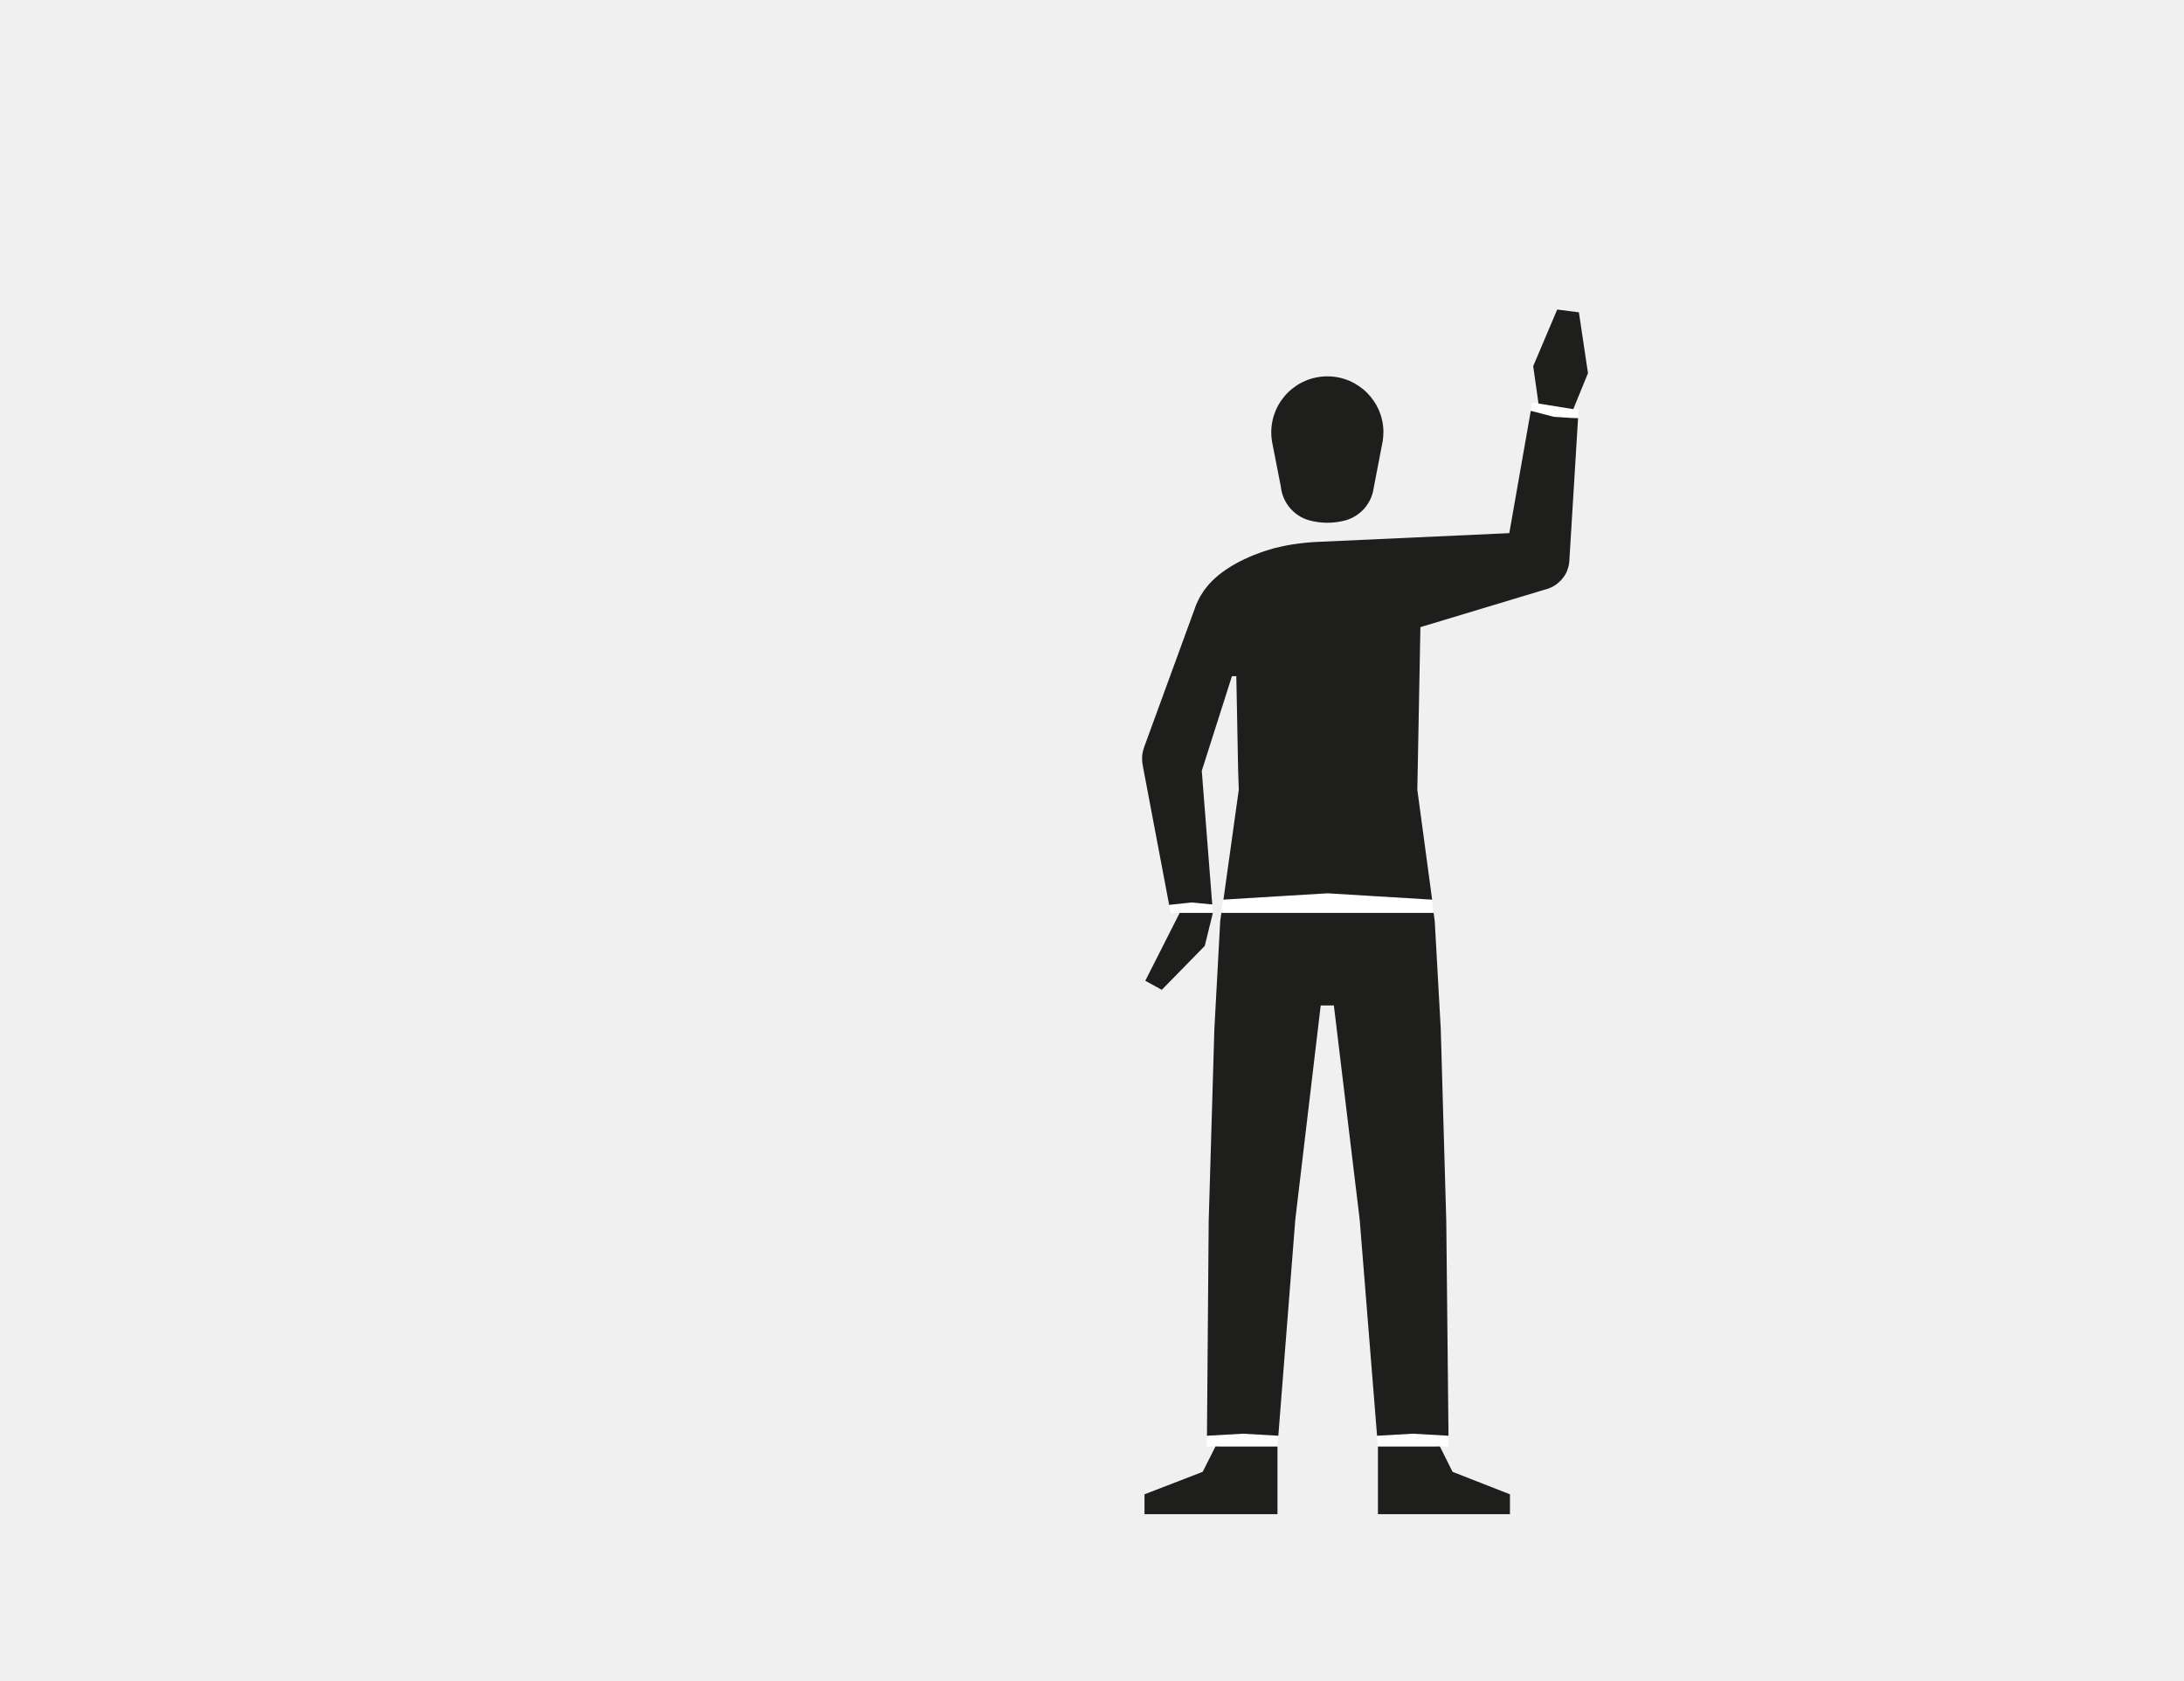
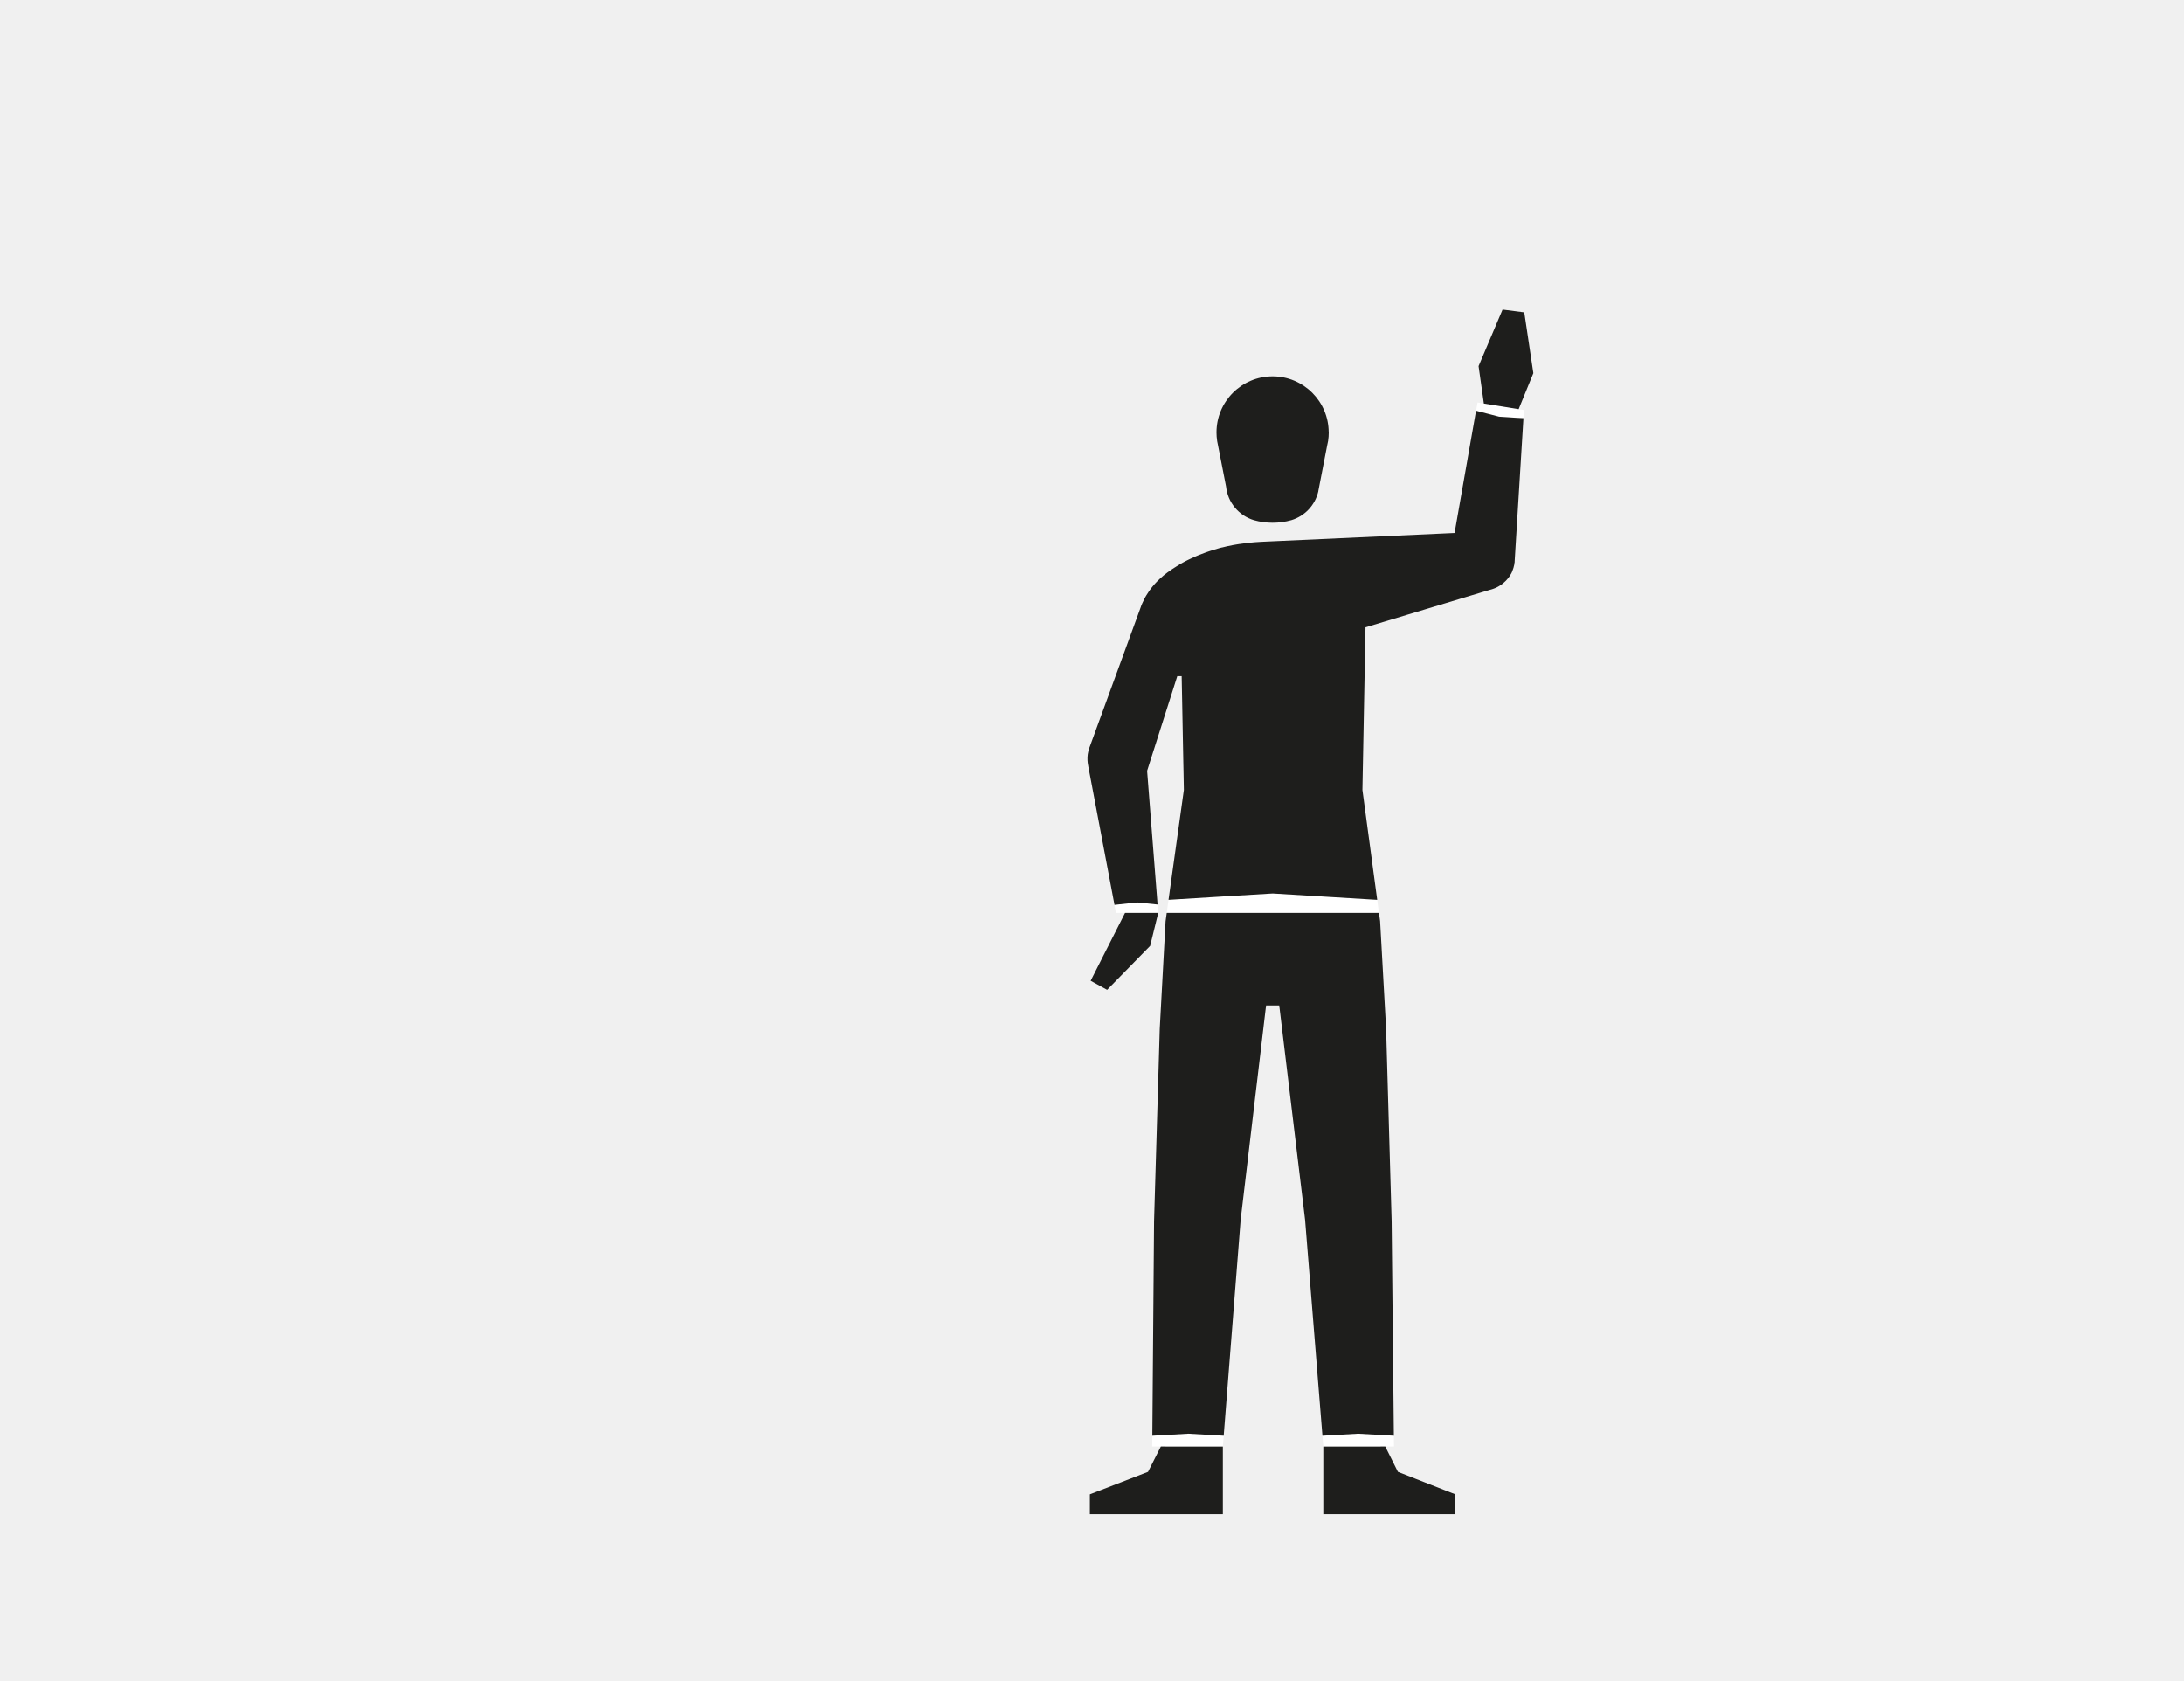
<svg xmlns="http://www.w3.org/2000/svg" id="Capa_3" data-name="Capa 3" viewBox="0 0 1300 1000">
  <defs>
    <style>.cls-1{fill:#fff;}.cls-2{fill:#1e1e1c;}</style>
  </defs>
-   <polygon class="cls-1" points="760.91 854.5 760.41 860.92 760.41 860.95 760.4 860.95 725.8 860.93 723.5 860.92 718.37 860.92 718.43 854.51 739.84 853.29 760.91 854.5" />
-   <polygon class="cls-1" points="898.78 901.21 898.78 901.22 820.19 901.22 820.19 860.92 820.2 860.92 820.19 860.83 819.68 854.51 840.92 853.29 862.2 854.5 862.27 860.92 857.09 860.92 854.8 860.93 820.21 860.95 820.2 860.95 820.2 901.21 898.78 901.21" />
-   <path class="cls-1" d="M853.34,543.33H727l0-.1,1.08-7.7c3.63-.28,62-3.77,62-3.77l62.22,3.78,1,7.69Z" />
-   <polygon class="cls-1" points="721.9 543.27 721.9 543.27 721.89 543.34 702.19 543.33 702.18 543.34 696.78 543.34 695.87 538.49 705.11 537.54 709.47 537.1 721.22 538.27 721.52 538.3 721.9 543.12 721.9 543.14 721.9 543.27" />
-   <polygon class="cls-1" points="936.48 243.51 936.46 243.51 915.77 240.16 912.01 239.55 911.15 244.39 918.88 246.39 920.56 246.83 924.87 247.95 932.37 248.43 935.62 248.64 939.33 248.88 939.63 244.03 936.48 243.51" />
-   <path class="cls-2" d="M939.33,248.88,938.52,262l-4.33,70.75-.09,1.34a2,2,0,0,1,0,.24c0,.22-.05.45-.08.67s-.09.55-.14.82l0,.17-.15.64a5.66,5.66,0,0,1-.15.59,2,2,0,0,1-.09.33.32.32,0,0,1,0,.09c0,.11-.07.21-.1.33a9.94,9.94,0,0,1-.4,1.16c-.07.18-.14.37-.22.55a.11.11,0,0,1,0,.06c-.06.14-.11.27-.18.41l0,.08-.13.28c-.09.2-.19.4-.29.6s-.29.54-.46.81a5.51,5.51,0,0,1-.37.61c-.06.1-.12.2-.19.3l0,0c-.32.47-.65.93-1,1.37a18.58,18.58,0,0,1-2.71,2.76c-.22.19-.44.37-.67.54h0l-.45.33-.69.48-.71.44-.24.14c-.27.16-.54.31-.82.45s-.63.31-.95.45-.65.28-1,.4a5.65,5.65,0,0,1-.61.22l-.63.21-.47.14-.23.06h-.07l-4.87,1.47-.19.05-44.53,13.43-22.31,6.72-2.52.76h0l-.8,42.42-.73,38.62-.12,6.06-.18,9.71,8.81,65.38h0l-62.22-3.78s-58.34,3.49-62,3.77h0l9.13-65.37h0L737,458.87l-.1-4.48-.72-37.66-.28-14.3H733.3l-3.54,11.11-1.83,5.74-9.63,30.21h0l-1.56,4.89-1.33,4.16-.07.22.23,2.91h0l6,76.61h0l-.3,0-11.75-1.17-4.36.44-9.24,1L680.28,456l0-.09a.07.07,0,0,1,0-.05l-.25-1.33s0,0,0,0,0-.08,0-.13a2.83,2.83,0,0,1-.06-.42,18.19,18.19,0,0,1-.14-2.84c0-.14,0-.27,0-.41,0-.3,0-.59.06-.88,0-.57.13-1.13.23-1.69a7.63,7.63,0,0,1,.17-.83q.07-.37.18-.75c.09-.31.18-.62.28-.93s.16-.49.24-.73h0l0-.12,30.06-82.27c0-.1.07-.21.11-.31l.45-1.24,0-.08c.12-.3.23-.59.36-.88l.3-.73c.43-1,.91-2,1.43-3q.3-.57.6-1.11l.6-1c.47-.79,1-1.55,1.48-2.29.16-.24.32-.47.5-.7s.49-.7.76-1,.51-.67.77-1c.38-.49.79-1,1.21-1.43.18-.22.37-.42.57-.63s.34-.37.52-.55.45-.48.69-.71c.46-.48.95-.93,1.43-1.38h0l0,0,.05-.05.07-.07.1-.09a.65.65,0,0,1,.12-.11c.32-.31.87-.8,1.64-1.44l.44-.37c1.19-1,2.83-2.21,4.91-3.61l1.21-.78,1.4-.89.72-.43.6-.35.31-.18c.82-.48,1.69-1,2.6-1.45l.91-.48c.31-.17.62-.33,1-.49s.65-.33,1-.49l1-.47.49-.23c.52-.25,1.07-.49,1.61-.74l1.15-.51,1.12-.47,1.15-.47c1.17-.48,2.39-.94,3.65-1.39l1.26-.44,1.31-.44c.44-.15.88-.29,1.33-.42s.7-.23,1.07-.33c1.09-.34,2.2-.66,3.35-1,.41-.1.82-.22,1.25-.32l.15,0c.88-.22,1.77-.44,2.67-.64l1.11-.25q2.58-.57,5.34-1l1.42-.23a.58.58,0,0,1,.19,0c.29-.05.58-.1.88-.13,1.06-.17,2.14-.3,3.23-.43.53-.07,1-.13,1.59-.18q3.28-.36,6.78-.54l2.28-.11,113.1-5.16,12.79-72.78,7.73,2,1.68.44,4.31,1.12,7.5.48,3.25.21Z" />
-   <path class="cls-2" d="M680,454.39c0,.05,0,.09,0,.13l0-.13Z" />
-   <path class="cls-2" d="M823.06,262.43c-.13.88-.3,1.74-.5,2.59Z" />
-   <path class="cls-2" d="M817.31,292.3l0,.15h0A.28.28,0,0,0,817.31,292.3Z" />
-   <polygon class="cls-2" points="862.2 854.5 840.92 853.29 819.68 854.51 809.35 725.96 793.97 598.43 786.13 598.43 786.13 598.43 771 725.96 760.91 854.5 739.84 853.29 718.43 854.51 719.46 726.84 722.84 612.36 726.31 548.32 727 543.34 853.35 543.34 854.02 548.32 857.59 612.36 860.88 726.84 862.2 854.5" />
-   <path class="cls-2" d="M823.44,257.35a33.9,33.9,0,0,1-.38,5.07h0l-.5,2.59-4.95,25.74h0l-.3,1.53a.28.28,0,0,1,0,.15,23.36,23.36,0,0,1-16.07,17.17h0a41.36,41.36,0,0,1-22.29,0h0a23.39,23.39,0,0,1-16.55-20v0l-4.79-24.47c-.21-.86-.38-1.73-.52-2.61v-.05a32.88,32.88,0,0,1-.39-5.09,33.39,33.39,0,0,1,66.78,0Z" />
-   <path class="cls-1" d="M851.77,403.68h0a3.42,3.42,0,0,0,0-.46Z" />
-   <polygon class="cls-2" points="721.94 543.34 717.13 562.96 691.53 589.12 681.72 583.72 702.18 543.34 702.19 543.33 721.89 543.34 721.94 543.34" />
-   <polygon class="cls-2" points="760.41 860.95 760.41 901.21 681.25 901.21 681.25 889.37 708.22 878.95 715.87 875.99 718.29 871.21 718.29 871.21 723.49 860.92 723.5 860.92 725.8 860.93 760.4 860.95 760.41 860.95" />
-   <polygon class="cls-2" points="898.78 889.37 898.78 901.21 820.2 901.21 820.2 860.95 820.21 860.95 854.8 860.93 857.09 860.92 862.38 871.5 862.38 871.51 864.61 875.99 874.9 880.01 874.9 880.02 898.78 889.37" />
-   <polygon class="cls-2" points="945.23 222.09 943.06 227.39 936.48 243.51 936.46 243.51 915.77 240.16 912.62 217.93 912.62 217.92 926.9 184.24 926.9 184.23 937.86 185.64 938.01 185.67 939.12 185.8 939.82 185.89 939.82 185.9 945.23 222.09" />
+   <polygon class="cls-1" points="728.39 854.5 727.89 860.92 727.89 860.95 727.88 860.95 693.28 860.93 690.97 860.92 685.85 860.92 685.91 854.51 707.32 853.29 728.39 854.5" />
+   <polygon class="cls-1" points="866.26 901.21 866.26 901.22 787.67 901.22 787.67 860.92 787.68 860.92 787.67 860.83 787.16 854.51 808.4 853.29 829.68 854.5 829.75 860.92 824.57 860.92 822.28 860.93 787.68 860.95 787.68 860.95 787.68 901.21 866.26 901.21" />
+   <path class="cls-1" d="M820.82,543.33H694.48l0-.1,1.08-7.7c3.63-.28,62-3.77,62-3.77l62.22,3.78,1,7.69Z" />
+   <polygon class="cls-1" points="689.38 543.27 689.38 543.27 689.37 543.34 669.66 543.33 669.66 543.34 664.26 543.34 663.34 538.49 672.59 537.54 676.95 537.1 688.7 538.27 689 538.3 689.37 543.12 689.37 543.14 689.38 543.27" />
+   <polygon class="cls-1" points="903.96 243.51 903.94 243.51 883.25 240.16 879.49 239.55 878.63 244.39 886.36 246.39 888.04 246.83 892.34 247.95 899.85 248.43 903.1 248.64 906.81 248.88 907.11 244.03 903.96 243.51" />
+   <path class="cls-2" d="M906.81,248.88,906,262l-4.34,70.75-.08,1.34,0,.24c0,.22,0,.45-.09.67s-.08.55-.13.82l0,.17-.15.64a5.66,5.66,0,0,1-.15.59,2,2,0,0,1-.09.33.32.32,0,0,1,0,.09c0,.11-.07.21-.1.33-.12.39-.25.78-.4,1.16l-.22.55a.07.07,0,0,1,0,.06,3.56,3.56,0,0,1-.17.41s0,.05,0,.08-.09.18-.13.28-.19.4-.29.6-.3.54-.46.81-.24.41-.37.61-.12.2-.19.3l0,0c-.32.47-.66.93-1,1.37a18.58,18.58,0,0,1-2.71,2.76c-.22.19-.44.37-.67.54h0l-.45.33-.69.48-.71.44L892,349c-.27.16-.54.31-.82.45s-.63.31-.95.45-.65.28-1,.4a5.11,5.11,0,0,1-.62.22c-.2.08-.42.14-.63.21l-.46.14-.23.06h-.07l-4.87,1.47-.19.05-44.53,13.43-22.31,6.72-2.52.76h0l-.8,42.42-.73,38.62-.12,6.06-.18,9.71,8.8,65.38h0l-62.22-3.78s-58.34,3.49-62,3.77h0l9.13-65.37h0l-.21-11.28-.1-4.48-.72-37.66-.28-14.3h-2.61l-3.54,11.11-1.83,5.74-9.63,30.21h0l-1.57,4.89-1.32,4.16-.07.22.23,2.91h0l6,76.61h0l-.3,0L677,537.1l-4.36.44-9.25,1L647.76,456l0-.09a.07.07,0,0,1,0-.05l-.25-1.33s0,0,0,0a.53.53,0,0,1,0-.13c0-.14-.05-.27-.07-.42a19.48,19.48,0,0,1-.13-2.84v-.41c0-.3,0-.59.07-.88,0-.57.13-1.13.23-1.69a7.63,7.63,0,0,1,.17-.83q.07-.37.18-.75c.08-.31.18-.62.28-.93s.16-.49.24-.73h0l.05-.12,30.06-82.27c0-.1.07-.21.11-.31l.45-1.24,0-.08c.12-.3.23-.59.36-.88l.3-.73c.43-1,.91-2,1.43-3q.3-.57.6-1.11l.6-1c.47-.79,1-1.55,1.48-2.29.16-.24.32-.47.5-.7s.49-.7.76-1,.51-.67.77-1c.38-.49.79-1,1.21-1.43.18-.22.37-.42.57-.63s.34-.37.52-.55.45-.48.69-.71c.46-.48,1-.93,1.43-1.38h0l0,0,.05-.05.07-.07.09-.09.13-.11c.32-.31.87-.8,1.64-1.44.13-.12.28-.24.44-.37,1.19-1,2.83-2.21,4.91-3.61l1.21-.78,1.4-.89.72-.43.6-.35L702,336c.82-.48,1.69-1,2.59-1.45l.92-.48c.31-.17.62-.33.95-.49l1-.49,1-.47.49-.23c.52-.25,1.06-.49,1.61-.74l1.15-.51,1.12-.47,1.15-.47c1.17-.48,2.39-.94,3.65-1.39l1.26-.44,1.31-.44c.43-.15.88-.29,1.33-.42s.7-.23,1.07-.33c1.09-.34,2.2-.66,3.35-1l1.24-.32.16,0c.87-.22,1.77-.44,2.67-.64L731,325q2.58-.57,5.34-1l1.42-.23a.58.58,0,0,1,.19,0c.29-.05.58-.1.88-.13,1.06-.17,2.14-.3,3.23-.43.53-.07,1-.13,1.59-.18q3.29-.36,6.78-.54l2.28-.11,113.1-5.16,12.79-72.78,7.73,2,1.68.44,4.3,1.12,7.51.48,3.25.21Z" />
+   <path class="cls-2" d="M647.46,454.39a.53.53,0,0,0,0,.13l0-.13Z" />
+   <path class="cls-2" d="M790.54,262.43c-.13.88-.3,1.74-.5,2.59Z" />
+   <path class="cls-2" d="M784.79,292.3l0,.15h0A.42.42,0,0,0,784.79,292.3Z" />
+   <polygon class="cls-2" points="829.68 854.5 808.4 853.29 787.16 854.51 776.83 725.96 761.45 598.43 753.61 598.43 753.61 598.43 738.48 725.96 728.39 854.5 707.32 853.29 685.91 854.51 686.94 726.84 690.32 612.36 693.79 548.32 694.48 543.34 820.83 543.34 821.5 548.32 825.07 612.36 828.36 726.84 829.68 854.5" />
+   <path class="cls-2" d="M790.92,257.35a33.9,33.9,0,0,1-.38,5.07h0L790,265l-5,25.74h0l-.29,1.53a.42.42,0,0,1,0,.15,23.38,23.38,0,0,1-16.07,17.17h0a41.36,41.36,0,0,1-22.29,0h0a23.39,23.39,0,0,1-16.55-20v0l-4.79-24.47c-.21-.86-.38-1.73-.52-2.61v-.05a32.88,32.88,0,0,1-.39-5.09,33.39,33.39,0,1,1,66.78,0Z" />
+   <path class="cls-1" d="M819.25,403.68h0c0-.16,0-.31,0-.46Z" />
+   <polygon class="cls-2" points="689.42 543.34 684.61 562.96 659.01 589.12 649.2 583.72 669.66 543.34 669.66 543.33 689.37 543.34 689.42 543.34" />
+   <polygon class="cls-2" points="727.89 860.95 727.89 901.21 648.73 901.21 648.73 889.37 675.69 878.95 683.35 875.99 685.77 871.21 685.77 871.21 690.97 860.92 690.97 860.92 693.28 860.93 727.88 860.95 727.89 860.95" />
+   <polygon class="cls-2" points="866.26 889.37 866.26 901.21 787.68 901.21 787.68 860.95 787.68 860.95 822.28 860.93 824.57 860.92 829.86 871.5 829.86 871.51 832.09 875.99 842.38 880.01 842.38 880.02 866.26 889.37" />
+   <polygon class="cls-2" points="912.71 222.09 910.54 227.39 903.96 243.51 903.94 243.51 883.25 240.16 880.1 217.93 880.1 217.92 894.38 184.24 894.38 184.23 905.34 185.64 905.49 185.67 906.6 185.8 907.3 185.89 907.3 185.9 912.71 222.09" />
</svg>
